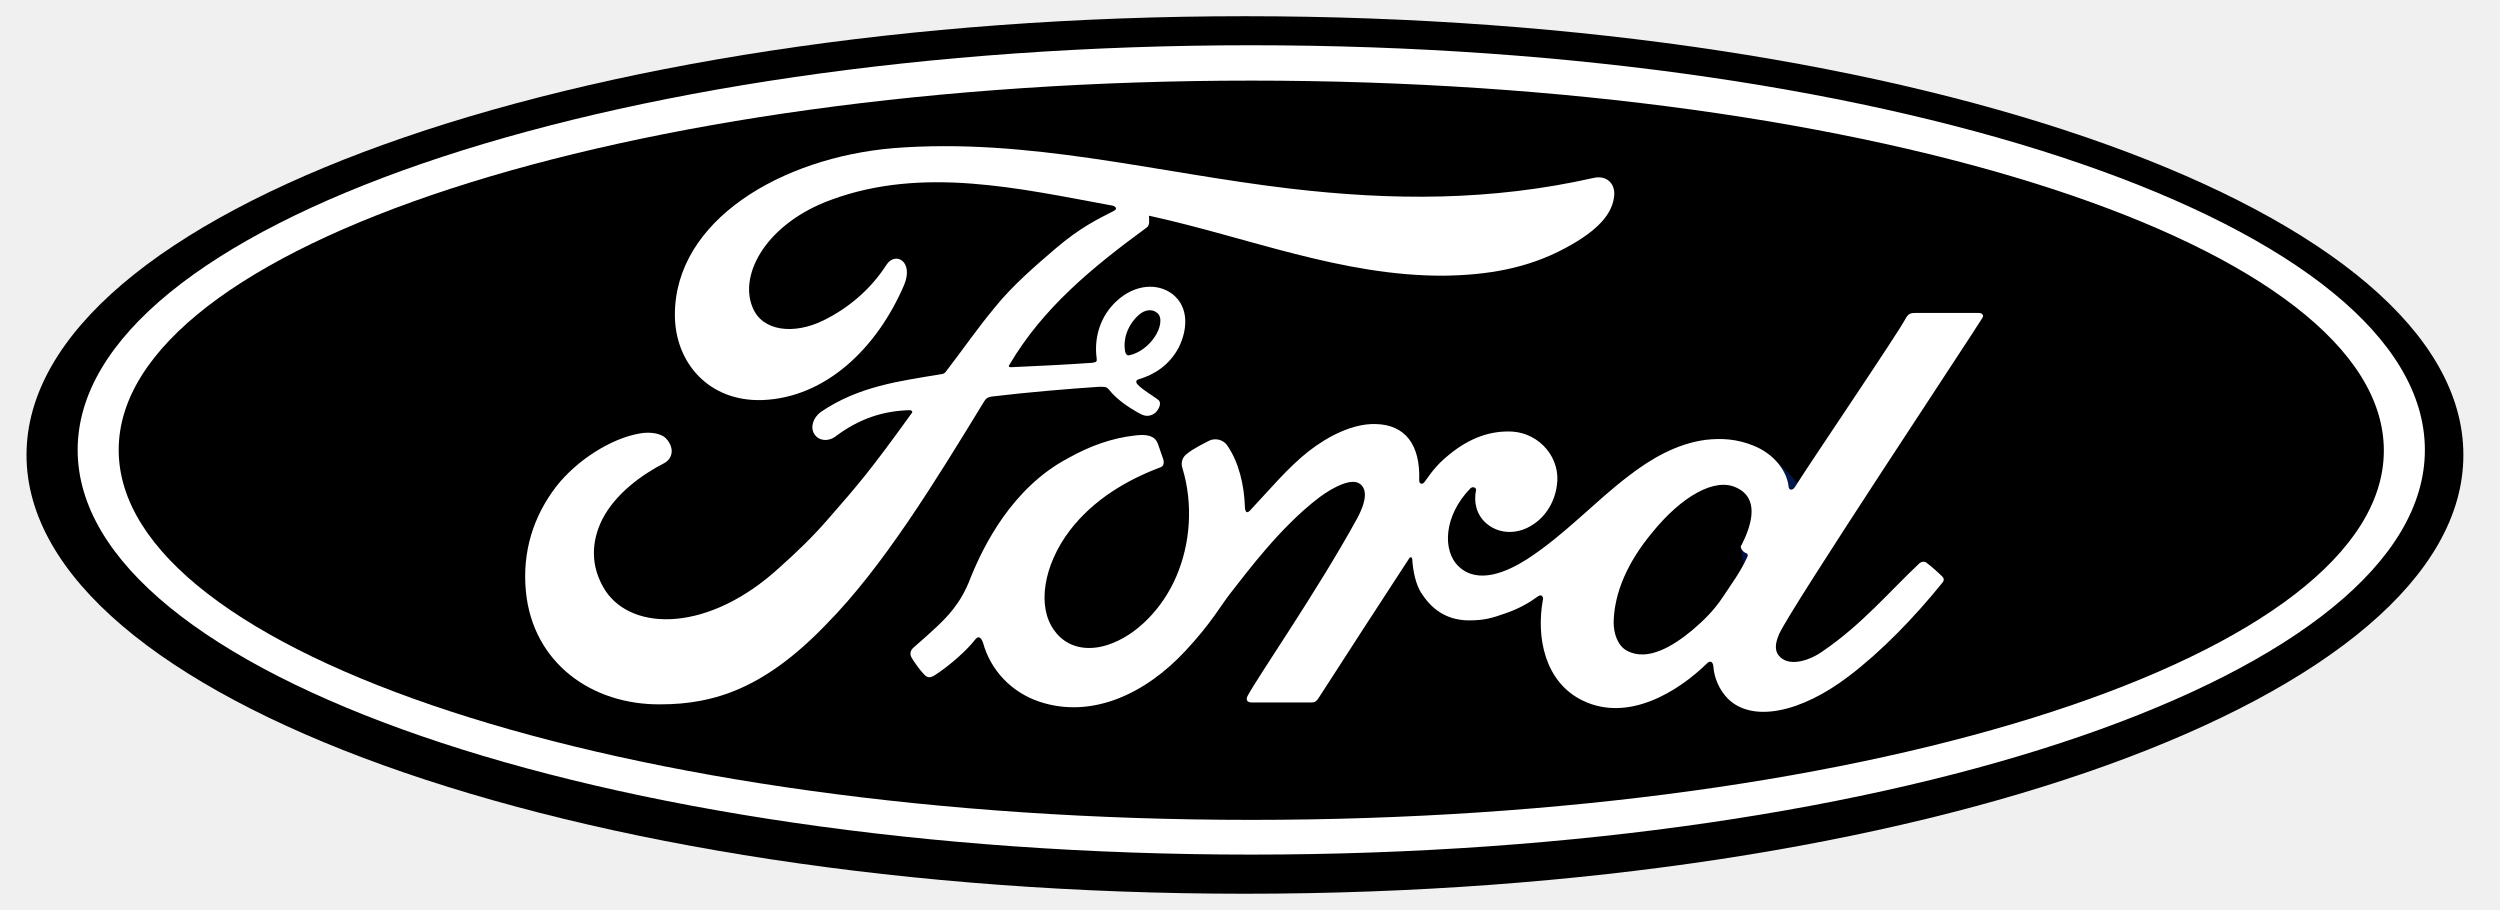
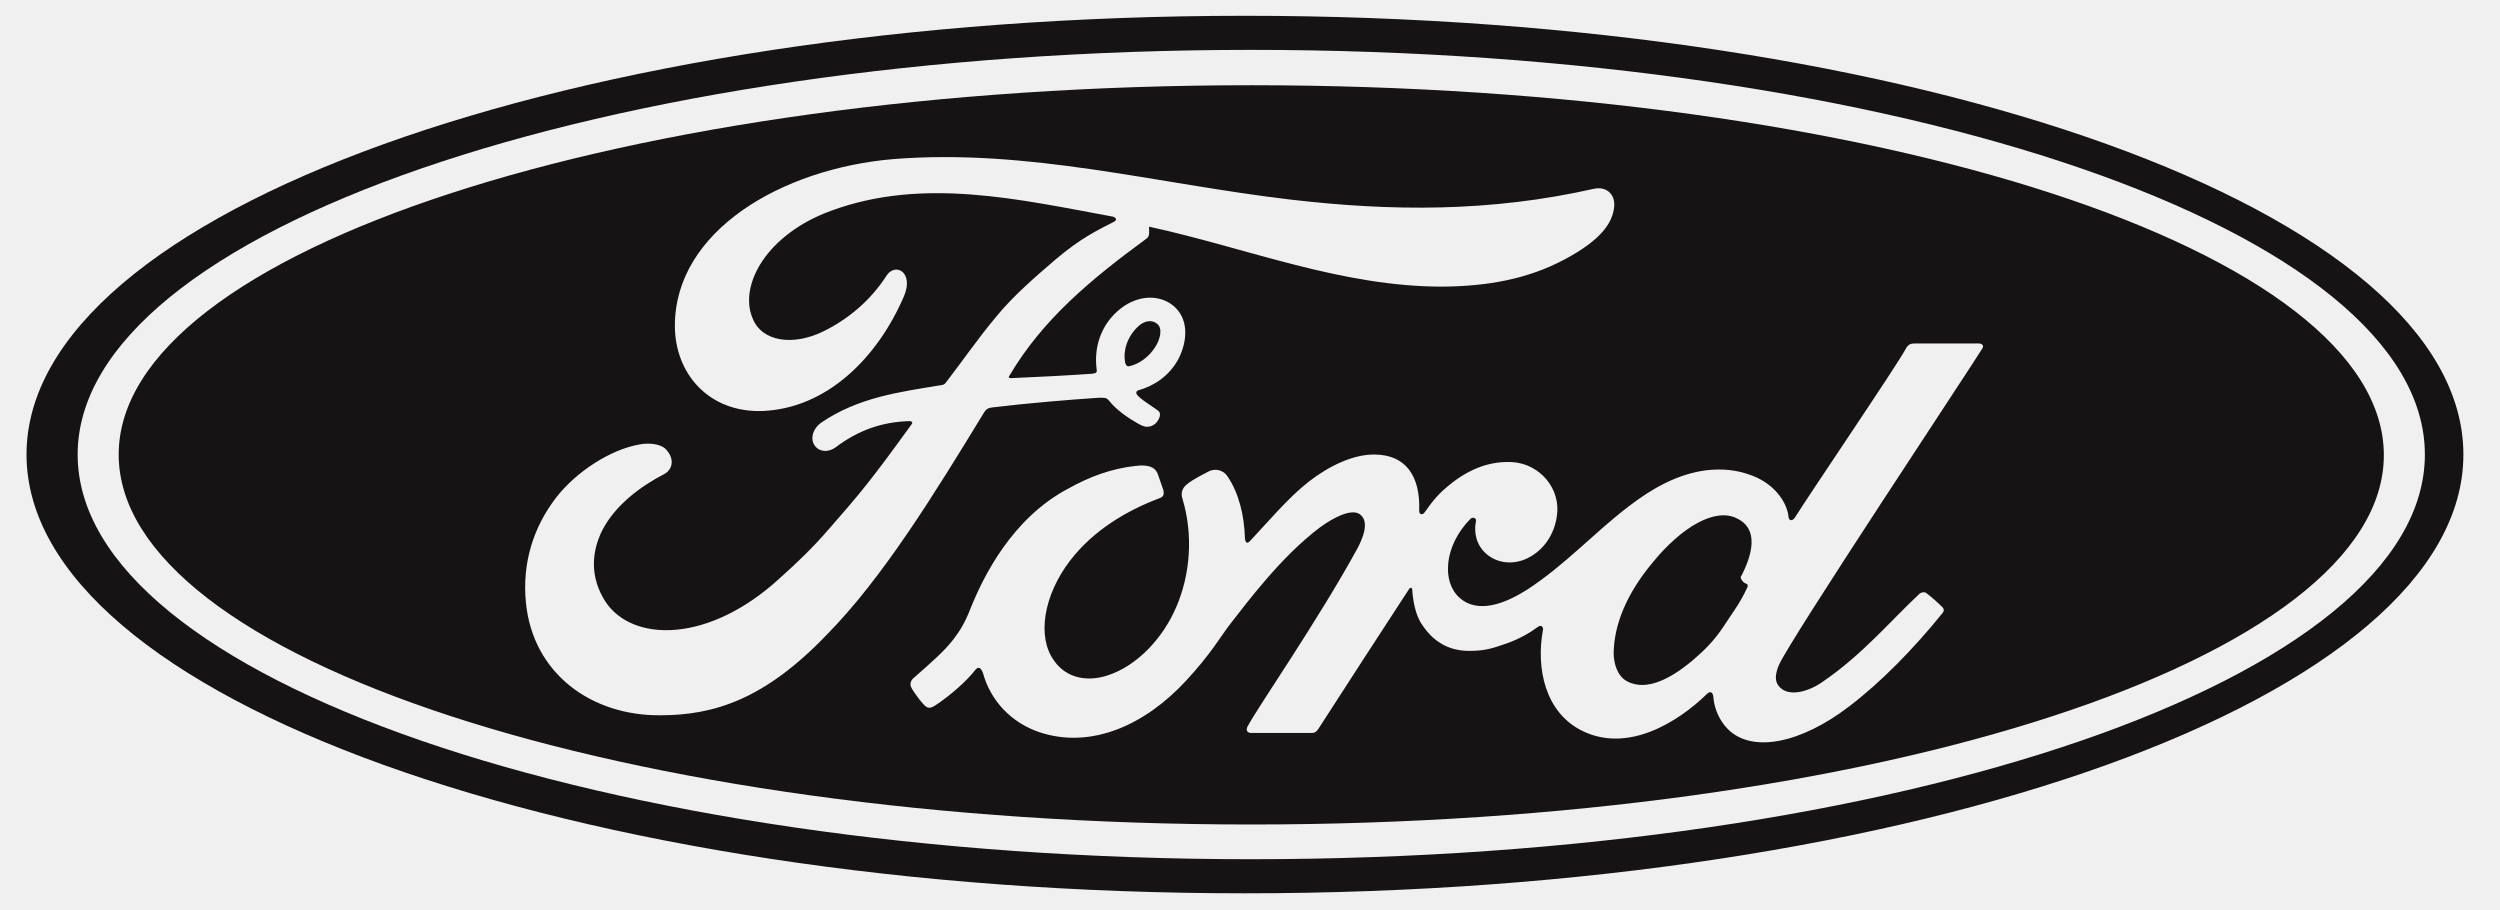
<svg xmlns="http://www.w3.org/2000/svg" version="1.1" id="svg3359" x="0px" y="0px" viewBox="0 0 396 144" style="enable-background:new 0 0 396 144;" xml:space="preserve">
  <style type="text/css">
- 	.st0{fill:url(#path3098_1_);}
- 	.st1{fill:url(#path3119_1_);}
- 	.st2{fill:url(#path3413_1_);}
- 	.st3{fill:#FFFFFF;}
+ 	.st0{fill:#161314;}
</style>
-   <g id="layer1" transform="translate(-78,-839.1318)">
-     <path id="path3014" d="M275.2,841.7c-106.6,0-193,31.1-193,69.5c0,38.4,86.4,69.5,193,69.5   c106.7,0,193-31.1,193-69.5C468.2,872.7,381.8,841.7,275.2,841.7z" />
-     <linearGradient id="path3098_1_" gradientUnits="userSpaceOnUse" x1="622.142" y1="-1547.072" x2="622.142" y2="-1247.494" gradientTransform="matrix(0.3521 0 0 -0.3487 135.2561 420.7078)">
-       <stop offset="0" style="stop-color:#00053E" />
-       <stop offset="0.175" style="stop-color:#00073F" />
-       <stop offset="0.33" style="stop-color:#001046" />
-       <stop offset="0.477" style="stop-color:#001950" />
-       <stop offset="0.62" style="stop-color:#00245D" />
-       <stop offset="0.758" style="stop-color:#002F6D" />
-       <stop offset="0.809" style="stop-color:#003475" />
-       <stop offset="0.923" style="stop-color:#005693" />
-       <stop offset="1" style="stop-color:#006CA9" />
-     </linearGradient>
-     <path id="path3098" class="st0" d="M353.8,926c0-0.1,0-0.1,0-0.2c0,0,0,0,0,0   c0.1,0.6,0.2,1.9,0.4,2.8c0.2-0.4,0.4-0.8,0.7-1.3c0.2-0.3,0.1-0.5-0.1-0.5C354.3,926.6,353.9,926.3,353.8,926L353.8,926z" />
-     <linearGradient id="path3119_1_" gradientUnits="userSpaceOnUse" x1="640.47" y1="-1546.816" x2="640.47" y2="-1248.011" gradientTransform="matrix(0.3521 0 0 -0.3487 135.2561 420.7078)">
-       <stop offset="0" style="stop-color:#00053E" />
-       <stop offset="0.175" style="stop-color:#00073F" />
-       <stop offset="0.33" style="stop-color:#001046" />
-       <stop offset="0.477" style="stop-color:#001950" />
-       <stop offset="0.62" style="stop-color:#00245D" />
-       <stop offset="0.758" style="stop-color:#002F6D" />
-       <stop offset="0.809" style="stop-color:#003475" />
-       <stop offset="0.923" style="stop-color:#005693" />
-       <stop offset="1" style="stop-color:#006CA9" />
-     </linearGradient>
-     <path id="path3119" class="st1" d="M361.3,916.1c0.1,0.7,0.6,0.8,1,0.2c0.1-0.2,0.2-0.4,0.4-0.6   c-0.1-0.2-0.2-0.3-0.4-0.5c-0.6-0.7-2.1-2.3-3.5-3.5C360.3,913.1,361.1,914.7,361.3,916.1z" />
-     <linearGradient id="path3413_1_" gradientUnits="userSpaceOnUse" x1="562.837" y1="-1543.072" x2="562.837" y2="-1248.441" gradientTransform="matrix(0.3521 0 0 -0.3487 135.2561 420.7078)">
-       <stop offset="0" style="stop-color:#00053E" />
-       <stop offset="0.175" style="stop-color:#00073F" />
-       <stop offset="0.33" style="stop-color:#001046" />
-       <stop offset="0.477" style="stop-color:#001950" />
-       <stop offset="0.62" style="stop-color:#00245D" />
-       <stop offset="0.758" style="stop-color:#002F6D" />
-       <stop offset="0.809" style="stop-color:#003475" />
-       <stop offset="0.923" style="stop-color:#005693" />
-       <stop offset="1" style="stop-color:#006CA9" />
-     </linearGradient>
-     <path id="path3413" class="st2" d="M333.4,868.2c0.1,0.1,0.1,0.2,0.2,0.3   C333.5,868.4,333.4,868.3,333.4,868.2z" />
-     <path id="path3534" class="st3" d="M276.2,974.5c-102.7,0-185.9-28.7-185.9-64.1   c0-35.4,83.3-64.1,185.9-64.1c102.7,0,185.9,28.7,185.9,64.1C462.1,945.8,378.9,974.5,276.2,974.5z M276.2,851.9   c-99.1,0-179.4,26.2-179.4,58.5S177.1,969,276.2,969c99.1,0,179.4-26.2,179.4-58.5C455.6,878.1,375.3,851.9,276.2,851.9z" />
-     <path id="path3549" class="st3" d="M392,889.5c0.3-0.4,0-0.8-0.6-0.8c-3,0-6.9,0-10,0   c-0.7,0-1.1,0.1-1.5,0.8c-1.1,2.2-15.1,22.8-17.6,26.8c-0.4,0.6-1,0.5-1-0.2c-0.3-2.4-2.3-5.1-5.6-6.4c-2.5-1-4.9-1.2-7.5-0.9   c-4.6,0.6-8.7,3-12.2,5.7c-5.4,4.1-10.1,9.3-16.1,13.2c-3.3,2.1-7.8,4-10.8,1.2c-2.7-2.5-2.4-8.1,1.8-12.4c0.4-0.4,1-0.1,0.9,0.3   c-0.4,1.9,0.1,3.9,1.6,5.2c1.8,1.6,4.4,1.8,6.6,0.7c2.6-1.3,4.2-3.8,4.6-6.6c0.7-4.4-2.7-8.3-7-8.6c-3.5-0.2-6.8,1-10,3.6   c-1.6,1.3-2.5,2.3-3.9,4.3c-0.3,0.5-0.9,0.5-0.9-0.2c0.2-5.6-2.2-8.8-6.9-8.9c-3.6-0.1-7.5,1.9-10.6,4.3c-3.3,2.6-6.2,6.1-9.3,9.4   c-0.4,0.4-0.7,0.4-0.8-0.4c-0.1-3.7-1-7.3-2.8-9.9c-0.6-0.9-1.9-1.3-3-0.7c-0.5,0.3-2.3,1.1-3.5,2.1c-0.6,0.5-0.9,1.3-0.6,2.2   c1.7,5.6,1.3,11.9-1,17.2c-2.1,4.9-6.2,9.3-10.9,10.8c-3.1,1-6.4,0.5-8.4-2.3c-2.8-3.8-1.7-10.4,2.5-15.9c3.7-4.8,8.9-7.9,14.2-9.9   c0.6-0.2,0.7-0.6,0.6-1.2c-0.3-0.9-0.7-2-0.9-2.6c-0.5-1.3-1.8-1.5-3.5-1.3c-3.8,0.4-7.3,1.7-10.7,3.6   c-8.9,4.7-13.4,13.9-15.4,18.8c-0.9,2.4-1.8,3.8-2.8,5.1c-1.4,1.8-3.2,3.4-6.4,6.2c-0.3,0.3-0.5,0.8-0.3,1.3c0.3,0.7,2,3,2.5,3.2   c0.5,0.3,1.1-0.1,1.4-0.3c2.3-1.5,5-3.9,6.3-5.6c0.5-0.6,0.9-0.3,1.2,0.5c1.2,4.4,4.5,7.9,9,9.4c8.2,2.7,16.7-1.2,23.1-8.1   c4.1-4.4,5.6-7.2,7.1-9.1c2.6-3.3,7.9-10.5,14.1-15.2c2.3-1.7,5-3,6.3-2.2c1.1,0.7,1.4,2.3-0.3,5.5c-6.3,11.5-15.7,25-17.4,28.2   c-0.3,0.6,0,1,0.6,1c3.3,0,6.6,0,9.6,0c0.5,0,0.7-0.2,1-0.6c4.9-7.6,9.5-14.7,14.4-22.2c0.3-0.4,0.5-0.1,0.5,0.1   c0.1,1.7,0.5,4.1,1.6,5.6c1.9,2.9,4.5,4.1,7.4,4.1c2.3,0,3.5-0.3,6-1.2c2-0.7,3.7-1.7,4.9-2.6c0.7-0.5,0.9,0.3,0.8,0.5   c-1.1,6,0.3,13.1,6.3,16c7.2,3.5,15.1-1.4,19.7-5.9c0.4-0.4,0.9-0.4,1,0.5c0.1,1.7,0.9,3.7,2.3,5.1c3.8,3.8,11.5,2.3,19.2-3.6   c5-3.8,10.2-9.1,14.8-14.8c0.2-0.2,0.3-0.6,0-0.9c-0.7-0.7-1.7-1.6-2.5-2.2c-0.3-0.3-0.8-0.2-1.1,0c-4.8,4.5-9.1,9.7-15.4,14   c-2.1,1.5-5.5,2.6-7,0.6c-0.6-0.8-0.5-1.9,0.1-3.3C361.6,935.5,390.5,892,392,889.5L392,889.5z M353.8,926c0.1,0.3,0.5,0.7,0.9,0.8   c0.1,0.1,0.2,0.2,0.1,0.5c-1.2,2.6-2.4,4.1-3.9,6.4c-1.4,2.1-3,3.7-4.9,5.3c-2.9,2.4-7,5-10.3,3.2c-1.5-0.8-2.1-2.8-2.1-4.5   c0.1-4.7,2.2-9.5,6.1-14.2c4.7-5.8,10-8.8,13.4-7.1c3.6,1.7,2.4,5.8,0.8,9C353.7,925.6,353.7,925.8,353.8,926z" />
-     <path id="path3564" class="st3" d="M182.6,950.7c-10.8,0.1-20.2-6.5-21.3-17.9   c-0.6-6.3,1.2-11.9,4.8-16.6c3.2-4.1,8.6-7.6,13.2-8.4c1.5-0.3,3.5-0.1,4.3,0.9c1.3,1.5,0.9,3.1-0.4,3.8c-3.5,1.8-7.7,4.8-9.8,8.9   c-1.7,3.4-2,7.4,0.5,11.3c4.3,6.5,16.4,6.6,27.6-3.7c2.8-2.5,5.3-4.9,7.8-7.8c4.9-5.6,6.6-7.6,13.1-16.6c0.1-0.1,0.1-0.2,0.1-0.3   c-0.1-0.1-0.1-0.1-0.3-0.2c-4.4,0.1-8.2,1.4-11.9,4.2c-1.1,0.8-2.6,0.7-3.3-0.4c-0.7-1.1-0.2-2.6,1-3.5c6-4.1,12.5-4.9,19.1-6   c0,0,0.5,0,0.8-0.5c2.7-3.5,4.8-6.6,7.7-10.1c2.9-3.6,6.7-6.8,9.6-9.3c4-3.4,6.6-4.6,9.3-6c0.7-0.4-0.1-0.8-0.3-0.8   c-14.7-2.7-30-6.3-44.6-0.9c-10.1,3.7-14.6,11.7-12.4,17c1.5,3.8,6.5,4.4,11.2,2.1c3.9-1.9,7.5-4.9,10-8.8c1.4-2.2,4.4-0.6,2.8,3.2   c-4.3,10-12.4,17.8-22.4,18.2c-8.5,0.3-13.9-5.9-13.9-13.5c0-15,16.9-24.9,34.6-26.4c21.4-1.7,41.6,3.9,62.8,6.4   c16.2,1.9,31.8,2,48.2-1.7c1.9-0.4,3.3,0.8,3.2,2.7c-0.2,2.8-2.3,5.5-7.7,8.4c-6.1,3.3-12.5,4.3-19.2,4.4   c-16.2,0.1-31.2-6.1-46.8-9.5c0,0.7,0.2,1.5-0.4,1.9c-8.6,6.3-16.4,12.7-21.7,21.7c-0.2,0.2-0.1,0.4,0.2,0.4   c4.5-0.2,8.6-0.4,12.9-0.7c0.7-0.1,0.8-0.2,0.7-0.8c-0.4-3.1,0.5-6.6,3.3-9.1c2.8-2.5,6.3-2.8,8.7-1c2.7,2.1,2.4,5.7,1,8.5   c-1.5,2.8-3.9,4.3-6.3,5c0,0-0.5,0.1-0.4,0.5c0.1,0.7,3.3,2.5,3.6,2.9c0.3,0.4,0.1,1.1-0.4,1.7c-0.3,0.4-0.9,0.7-1.5,0.7   c-0.5,0-0.9-0.2-1.6-0.6c-1.4-0.8-3.2-2-4.4-3.5c-0.4-0.5-0.6-0.5-1.6-0.5c-4.6,0.3-11.7,0.9-16.6,1.5c-1.2,0.1-1.3,0.4-1.6,0.8   c-7.7,12.6-16,26.2-25,35.3C199.2,948.1,191.2,950.7,182.6,950.7L182.6,950.7z M256.2,894.7c0.1,0.6,0.4,0.8,0.7,0.7   c1.5-0.3,3.1-1.5,4-2.9c0.9-1.3,1.3-3.1,0.4-3.8c-0.8-0.7-2-0.5-2.9,0.3C256.5,890.7,255.9,893,256.2,894.7L256.2,894.7" />
+   <g>
+     <path class="st0" d="M275.1,82.1c-3.4-1.7-8.7,1.3-13.4,7.1c-3.9,4.7-6,9.5-6.1,14.2c0,1.7,0.6,3.7,2.1,4.5   c3.3,1.8,7.4-0.8,10.3-3.2c1.9-1.6,3.5-3.2,4.9-5.3c1.5-2.3,2.7-3.8,3.9-6.4c0.1-0.3,0-0.4-0.1-0.5c-0.4-0.1-0.8-0.5-0.9-0.8   c-0.1-0.2-0.1-0.4,0.1-0.6C277.5,87.9,278.7,83.8,275.1,82.1z" />
+     <path class="st0" d="M198.2,13.5C99.1,13.5,18.8,39.7,18.8,72s80.3,58.6,179.4,58.6s179.4-26.2,179.4-58.5   C377.6,39.7,297.3,13.5,198.2,13.5z M104.6,113.3c-10.8,0.1-20.2-6.5-21.3-17.9c-0.6-6.3,1.2-11.9,4.8-16.6   c3.2-4.1,8.6-7.6,13.2-8.4c1.5-0.3,3.5-0.1,4.3,0.9c1.3,1.5,0.9,3.1-0.4,3.8c-3.5,1.8-7.7,4.8-9.8,8.9c-1.7,3.4-2,7.4,0.5,11.3   c4.3,6.5,16.4,6.6,27.6-3.7c2.8-2.5,5.3-4.9,7.8-7.8c4.9-5.6,6.6-7.6,13.1-16.6c0.1-0.1,0.1-0.2,0.1-0.3c-0.1-0.1-0.1-0.1-0.3-0.2   c-4.4,0.1-8.2,1.4-11.9,4.2c-1.1,0.8-2.6,0.7-3.3-0.4c-0.7-1.1-0.2-2.6,1-3.5c6-4.1,12.5-4.9,19.1-6c0,0,0.5,0,0.8-0.5   c2.7-3.5,4.8-6.6,7.7-10.1c2.9-3.6,6.7-6.8,9.6-9.3c4-3.4,6.6-4.6,9.3-6c0.7-0.4-0.1-0.8-0.3-0.8c-14.7-2.7-30-6.3-44.6-0.9   c-10.1,3.7-14.6,11.7-12.4,17c1.5,3.8,6.5,4.4,11.2,2.1c3.9-1.9,7.5-4.9,10-8.8c1.4-2.2,4.4-0.6,2.8,3.2   c-4.3,10-12.4,17.8-22.4,18.2c-8.5,0.3-13.9-5.9-13.9-13.5c0-15,16.9-24.9,34.6-26.4c21.4-1.7,41.6,3.9,62.8,6.4   c16.2,1.9,31.8,2,48.2-1.7c1.9-0.4,3.3,0.8,3.2,2.7c-0.2,2.8-2.3,5.5-7.7,8.4c-6.1,3.3-12.5,4.3-19.2,4.4   c-16.2,0.1-31.2-6.1-46.8-9.5c0,0.7,0.2,1.5-0.4,1.9c-8.6,6.3-16.4,12.7-21.7,21.7c-0.2,0.2-0.1,0.4,0.2,0.4   c4.5-0.2,8.6-0.4,12.9-0.7c0.7-0.1,0.8-0.2,0.7-0.8c-0.4-3.1,0.5-6.6,3.3-9.1s6.3-2.8,8.7-1c2.7,2.1,2.4,5.7,1,8.5   c-1.5,2.8-3.9,4.3-6.3,5c0,0-0.5,0.1-0.4,0.5c0.1,0.7,3.3,2.5,3.6,2.9s0.1,1.1-0.4,1.7c-0.3,0.4-0.9,0.7-1.5,0.7   c-0.5,0-0.9-0.2-1.6-0.6c-1.4-0.8-3.2-2-4.4-3.5c-0.4-0.5-0.6-0.5-1.6-0.5c-4.6,0.3-11.7,0.9-16.6,1.5c-1.2,0.1-1.3,0.4-1.6,0.8   c-7.7,12.6-16,26.2-25,35.3C121.2,110.7,113.2,113.3,104.6,113.3z M314,55.2c-1.5,2.5-30.4,46-32.2,50.1c-0.6,1.4-0.7,2.5-0.1,3.3   c1.5,2,4.9,0.9,7-0.6c6.3-4.3,10.6-9.5,15.4-14c0.3-0.2,0.8-0.3,1.1,0c0.8,0.6,1.8,1.5,2.5,2.2c0.3,0.3,0.2,0.7,0,0.9   c-4.6,5.7-9.8,11-14.8,14.8c-7.7,5.9-15.4,7.4-19.2,3.6c-1.4-1.4-2.2-3.4-2.3-5.1c-0.1-0.9-0.6-0.9-1-0.5   c-4.6,4.5-12.5,9.4-19.7,5.9c-6-2.9-7.4-10-6.3-16c0.1-0.2-0.1-1-0.8-0.5c-1.2,0.9-2.9,1.9-4.9,2.6c-2.5,0.9-3.7,1.2-6,1.2   c-2.9,0-5.5-1.2-7.4-4.1c-1.1-1.5-1.5-3.9-1.6-5.6c0-0.2-0.2-0.5-0.5-0.1c-4.9,7.5-9.5,14.6-14.4,22.2c-0.3,0.4-0.5,0.6-1,0.6   c-3,0-6.3,0-9.6,0c-0.6,0-0.9-0.4-0.6-1c1.7-3.2,11.1-16.7,17.4-28.2c1.7-3.2,1.4-4.8,0.3-5.5c-1.3-0.8-4,0.5-6.3,2.2   c-6.2,4.7-11.5,11.9-14.1,15.2c-1.5,1.9-3,4.7-7.1,9.1c-6.4,6.9-14.9,10.8-23.1,8.1c-4.5-1.5-7.8-5-9-9.4c-0.3-0.8-0.7-1.1-1.2-0.5   c-1.3,1.7-4,4.1-6.3,5.6c-0.3,0.2-0.9,0.6-1.4,0.3c-0.5-0.2-2.2-2.5-2.5-3.2c-0.2-0.5,0-1,0.3-1.3c3.2-2.8,5-4.4,6.4-6.2   c1-1.3,1.9-2.7,2.8-5.1c2-4.9,6.5-14.1,15.4-18.8c3.4-1.9,6.9-3.2,10.7-3.6c1.7-0.2,3,0,3.5,1.3c0.2,0.6,0.6,1.7,0.9,2.6   c0.1,0.6,0,1-0.6,1.2c-5.3,2-10.5,5.1-14.2,9.9c-4.2,5.5-5.3,12.1-2.5,15.9c2,2.8,5.3,3.3,8.4,2.3c4.7-1.5,8.8-5.9,10.9-10.8   c2.3-5.3,2.7-11.6,1-17.2c-0.3-0.9,0-1.7,0.6-2.2c1.2-1,3-1.8,3.5-2.1c1.1-0.6,2.4-0.2,3,0.7c1.8,2.6,2.7,6.2,2.8,9.9   c0.1,0.8,0.4,0.8,0.8,0.4c3.1-3.3,6-6.8,9.3-9.4c3.1-2.4,7-4.4,10.6-4.3c4.7,0.1,7.1,3.3,6.9,8.9c0,0.7,0.6,0.7,0.9,0.2   c1.4-2,2.3-3,3.9-4.3c3.2-2.6,6.5-3.8,10-3.6c4.3,0.3,7.7,4.2,7,8.6c-0.4,2.8-2,5.3-4.6,6.6c-2.2,1.1-4.8,0.9-6.6-0.7   c-1.5-1.3-2-3.3-1.6-5.2c0.1-0.4-0.5-0.7-0.9-0.3c-4.2,4.3-4.5,9.9-1.8,12.4c3,2.8,7.5,0.9,10.8-1.2c6-3.9,10.7-9.1,16.1-13.2   c3.5-2.7,7.6-5.1,12.2-5.7c2.6-0.3,5-0.1,7.5,0.9c3.3,1.3,5.3,4,5.6,6.4c0,0.7,0.6,0.8,1,0.2c2.5-4,16.5-24.6,17.6-26.8   c0.4-0.7,0.8-0.8,1.5-0.8c3.1,0,7,0,10,0C314,54.4,314.3,54.8,314,55.2z" />
+     <path class="st0" d="M178.9,58c1.5-0.3,3.1-1.5,4-2.9c0.9-1.3,1.3-3.1,0.4-3.8c-0.8-0.7-2-0.5-2.9,0.3c-1.9,1.7-2.5,4-2.2,5.7   C178.3,57.9,178.6,58.1,178.9,58z" />
+     <path class="st0" d="M197.2,2.5C90.6,2.5,4.2,33.6,4.2,72s86.4,69.5,193,69.5c106.7,0,193-31.1,193-69.5   C390.2,33.5,303.8,2.5,197.2,2.5z M198.2,136.1C95.5,136.1,12.3,107.4,12.3,72c0-35.4,83.3-64.1,185.9-64.1   c102.7,0,185.9,28.7,185.9,64.1S300.9,136.1,198.2,136.1z" />
  </g>
</svg>
